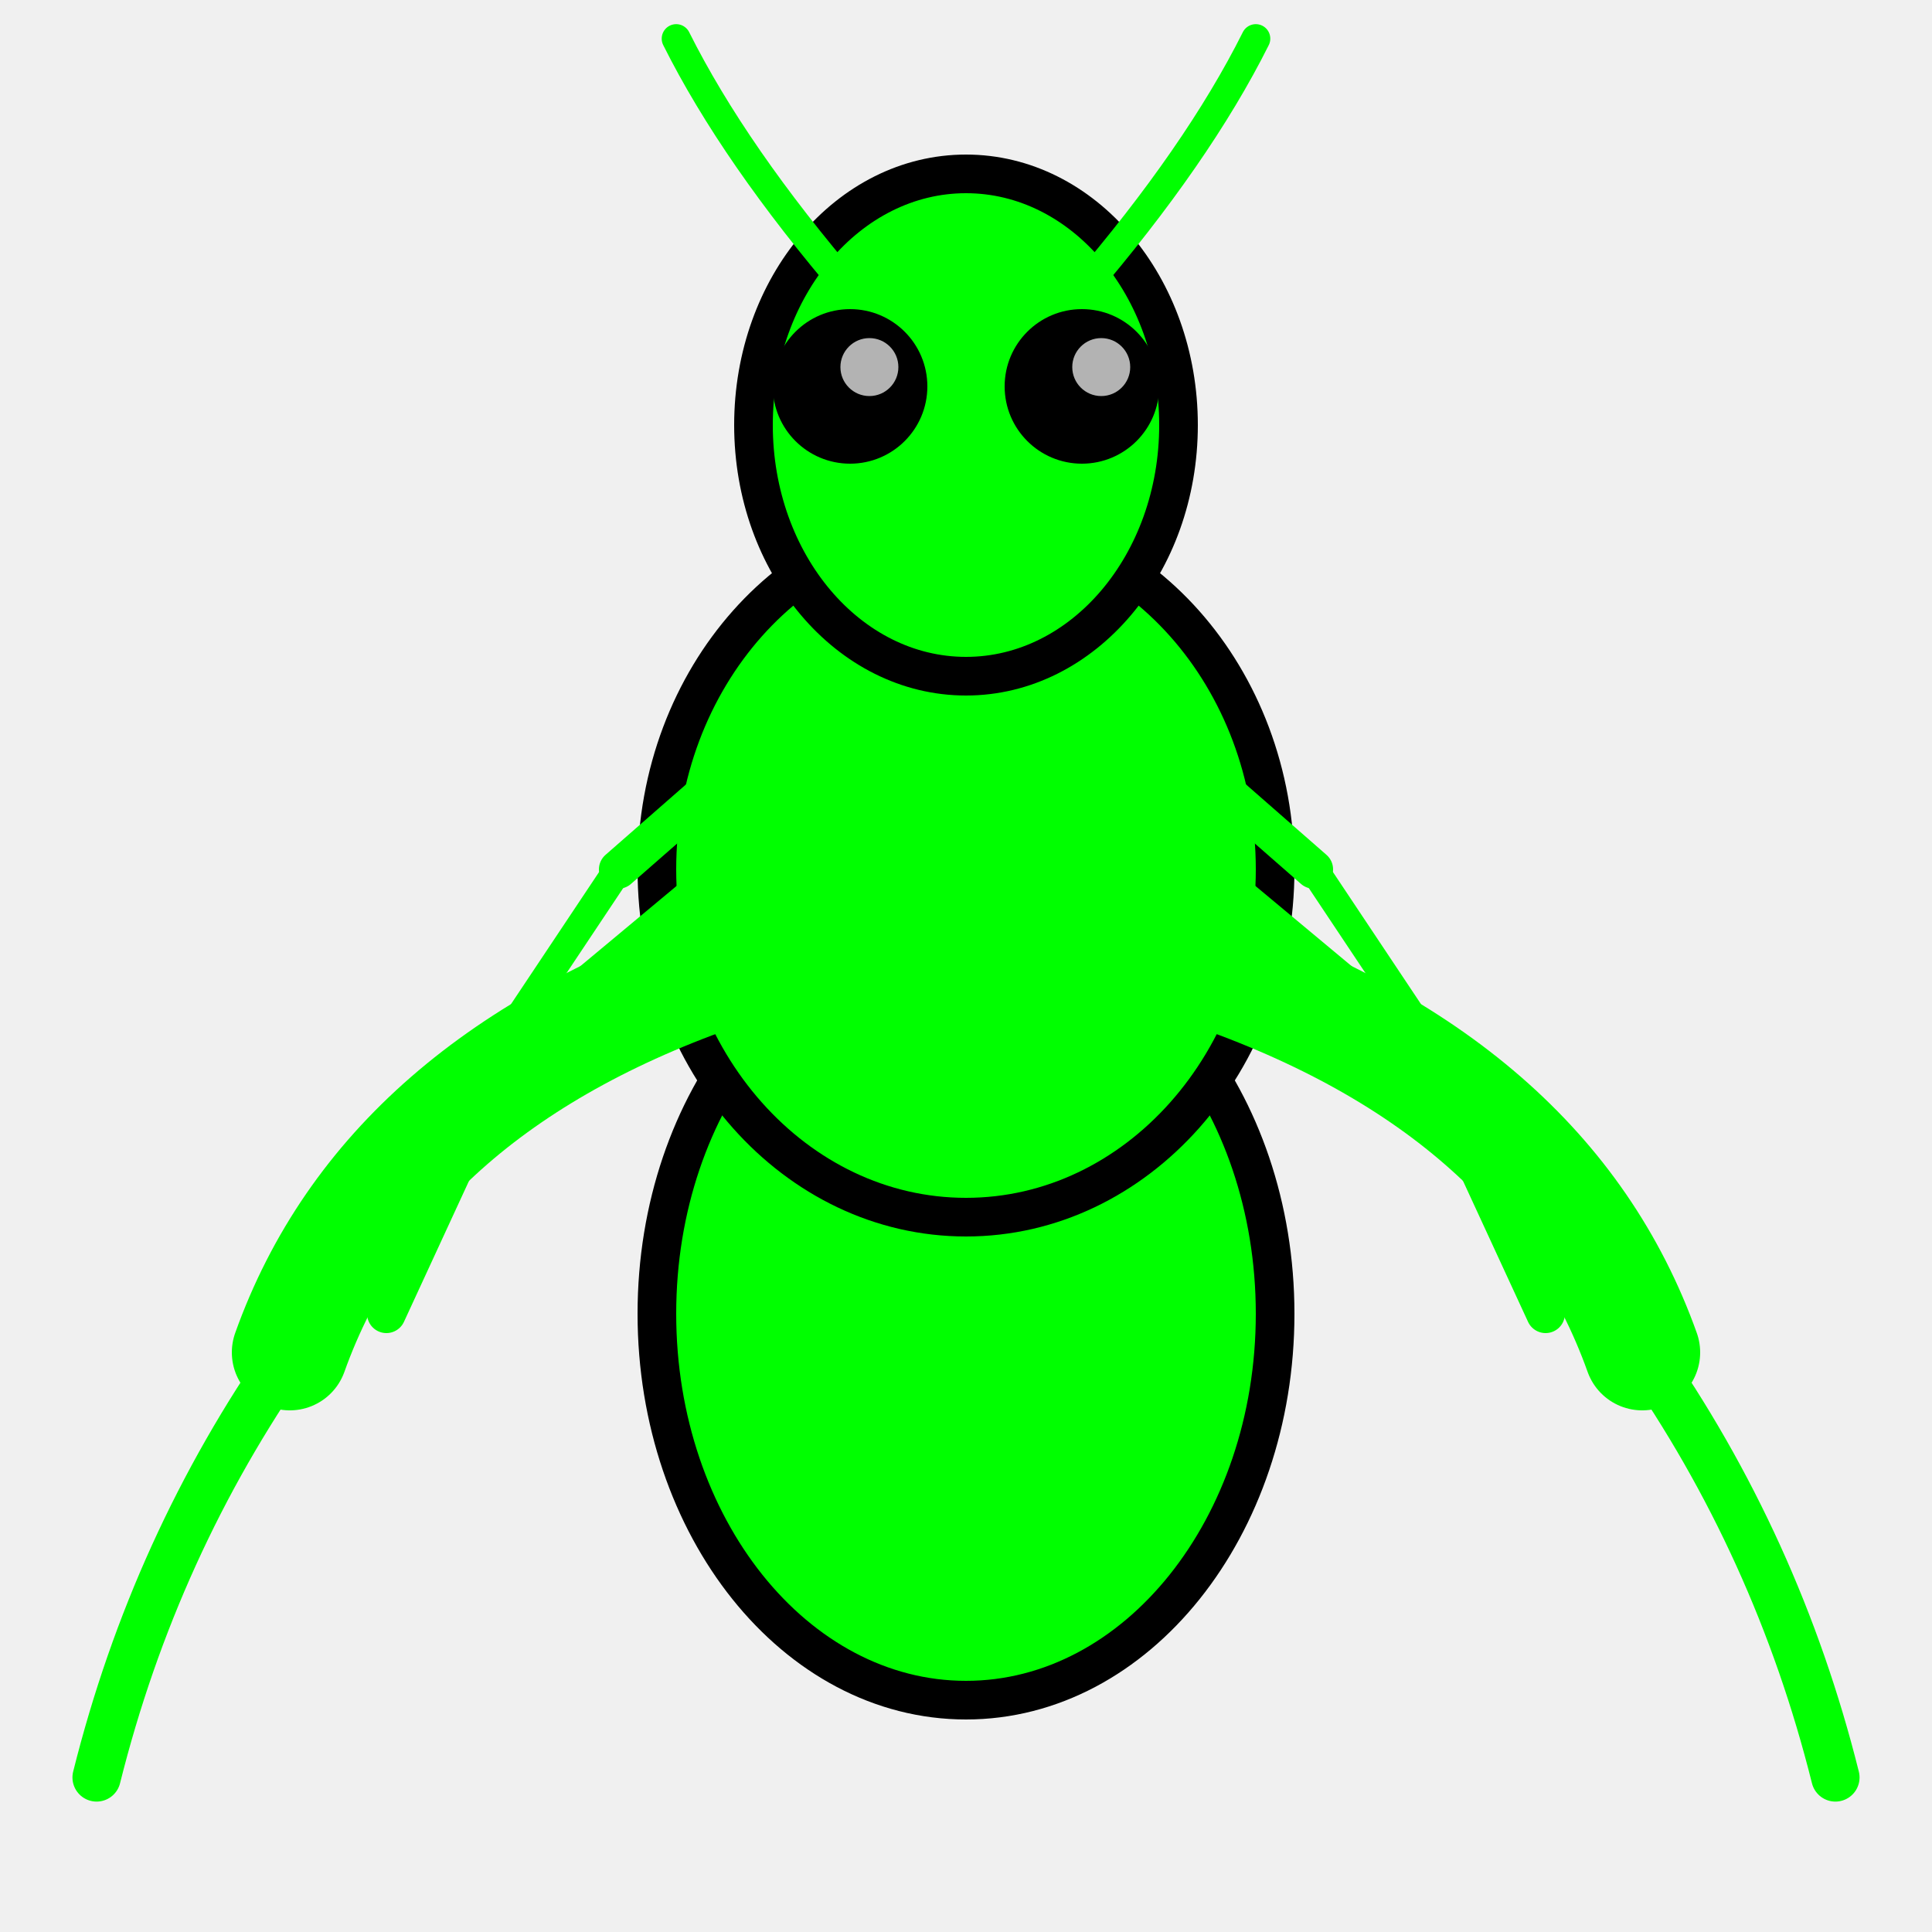
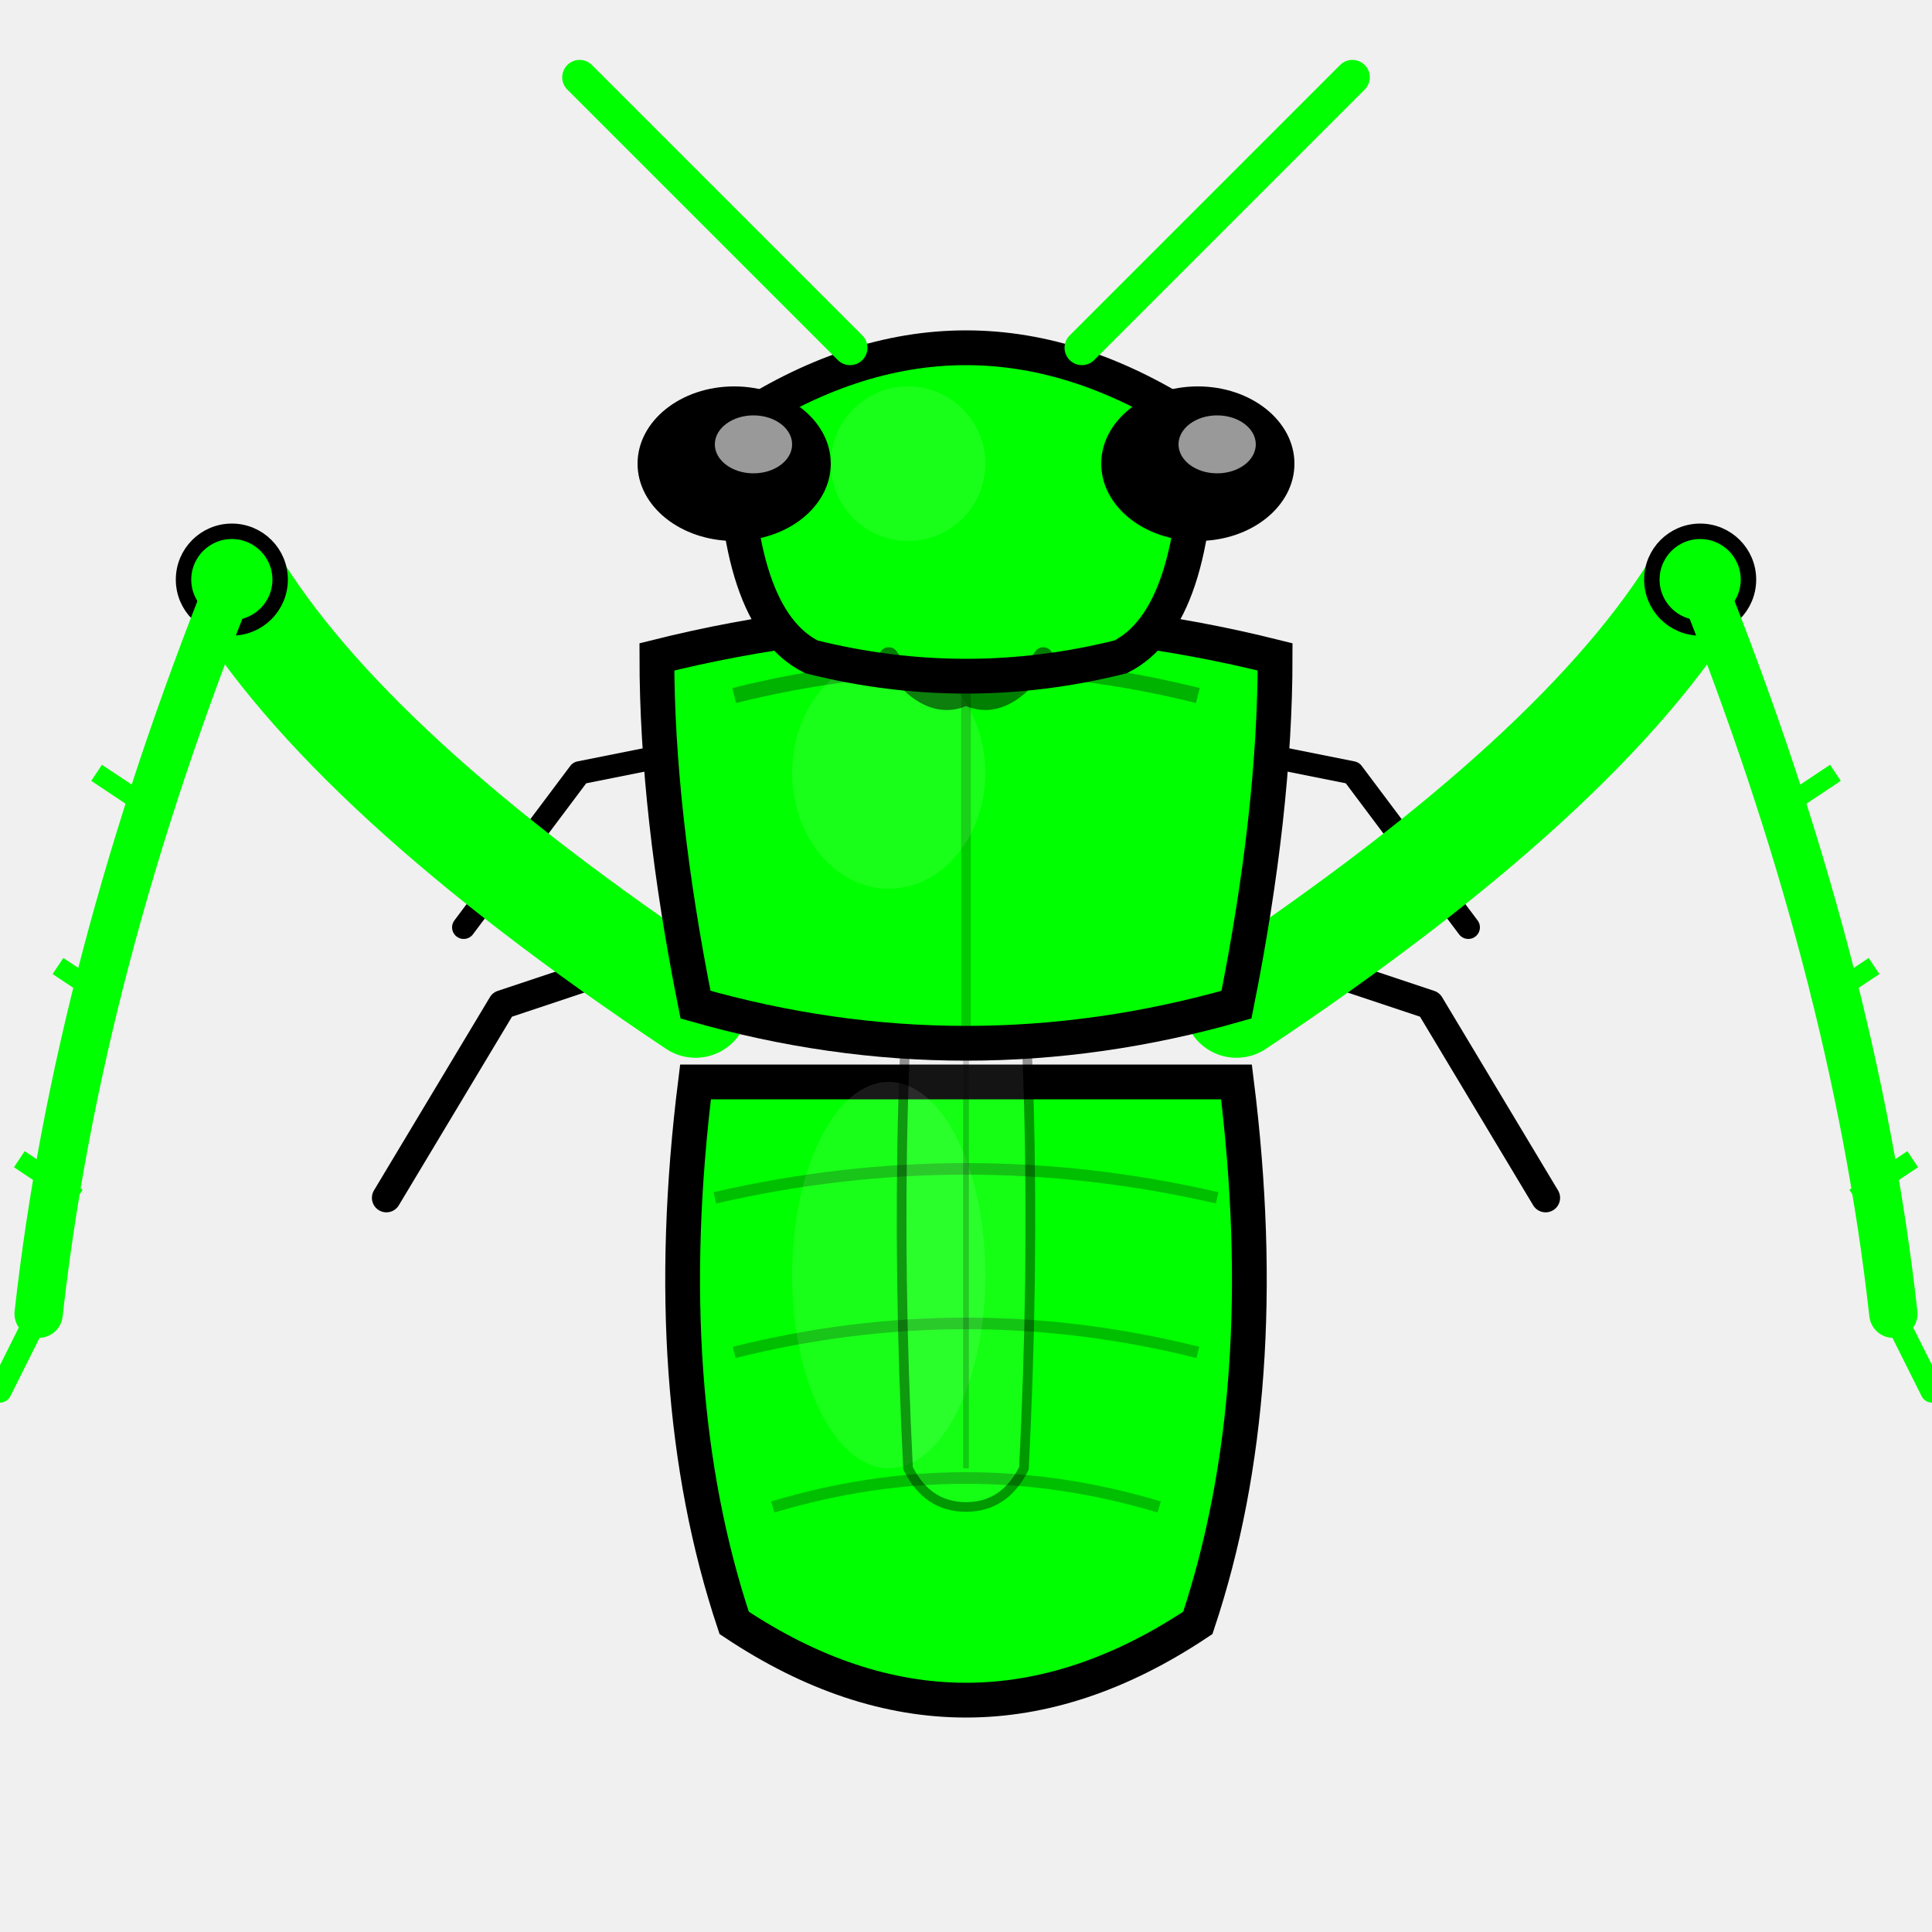
<svg xmlns="http://www.w3.org/2000/svg" viewBox="0 0 100 100">
  <g>
-     <ellipse cx="50" cy="68" rx="16" ry="20" fill="#00FF00" stroke="#000" stroke-width="2" />
-     <ellipse cx="50" cy="45" rx="16" ry="18" fill="#00FF00" stroke="#000" stroke-width="2" />
-     <path d="M 38 50 Q 20 56 15 70" fill="none" stroke="#00FF00" stroke-width="6" stroke-linecap="round" />
-     <path d="M 15 70 Q 8 80 5 92" fill="none" stroke="#00FF00" stroke-width="2.5" stroke-linecap="round" />
-     <path d="M 62 50 Q 80 56 85 70" fill="none" stroke="#00FF00" stroke-width="6" stroke-linecap="round" />
-     <path d="M 85 70 Q 92 80 95 92" fill="none" stroke="#00FF00" stroke-width="2.5" stroke-linecap="round" />
-     <line x1="38" y1="45" x2="26" y2="55" stroke="#00FF00" stroke-width="2.5" stroke-linecap="round" />
-     <line x1="26" y1="55" x2="20" y2="68" stroke="#00FF00" stroke-width="2" stroke-linecap="round" />
-     <line x1="62" y1="45" x2="74" y2="55" stroke="#00FF00" stroke-width="2.5" stroke-linecap="round" />
-     <line x1="74" y1="55" x2="80" y2="68" stroke="#00FF00" stroke-width="2" stroke-linecap="round" />
-     <line x1="40" y1="38" x2="32" y2="45" stroke="#00FF00" stroke-width="2" stroke-linecap="round" />
-     <line x1="32" y1="45" x2="26" y2="54" stroke="#00FF00" stroke-width="1.5" stroke-linecap="round" />
-     <line x1="60" y1="38" x2="68" y2="45" stroke="#00FF00" stroke-width="2" stroke-linecap="round" />
-     <line x1="68" y1="45" x2="74" y2="54" stroke="#00FF00" stroke-width="1.5" stroke-linecap="round" />
-     <ellipse cx="50" cy="22" rx="11" ry="13" fill="#00FF00" stroke="#000" stroke-width="2" />
-     <path d="M 44 15 Q 38 8 35 2" fill="none" stroke="#00FF00" stroke-width="1.5" stroke-linecap="round" />
-     <path d="M 56 15 Q 62 8 65 2" fill="none" stroke="#00FF00" stroke-width="1.5" stroke-linecap="round" />
-     <circle cx="44" cy="20" r="4" fill="#000" />
-     <circle cx="45" cy="19" r="1.5" fill="rgba(255,255,255,0.7)" />
-     <circle cx="56" cy="20" r="4" fill="#000" />
-     <circle cx="57" cy="19" r="1.5" fill="rgba(255,255,255,0.7)" />
+     <path d="M40 38 L30 40 L24 48" fill="none" stroke="#000" stroke-width="1.2" stroke-linecap="round" stroke-linejoin="round" />
+     <path d="M60 38 L70 40 L76 48" fill="none" stroke="#000" stroke-width="1.2" stroke-linecap="round" stroke-linejoin="round" />
+     <path d="M38 48 L26 52 L20 62" fill="none" stroke="#000" stroke-width="1.5" stroke-linecap="round" stroke-linejoin="round" />
+     <path d="M62 48 L74 52 L80 62" fill="none" stroke="#000" stroke-width="1.5" stroke-linecap="round" stroke-linejoin="round" />
+     <path d="M36 52 Q18 40 12 30" fill="none" stroke="#00FF00" stroke-width="5.5" stroke-linecap="round" />
+     <circle cx="12" cy="30" r="2.5" fill="#00FF00" stroke="#000" stroke-width="0.8" />
+     <path d="M12 30 Q4 50 2 68" fill="none" stroke="#00FF00" stroke-width="2.5" stroke-linecap="round" />
+     <line x1="8" y1="42" x2="5" y2="40" stroke="#00FF00" stroke-width="1" />
+     <line x1="6" y1="52" x2="3" y2="50" stroke="#00FF00" stroke-width="1" />
+     <line x1="4" y1="62" x2="1" y2="60" stroke="#00FF00" stroke-width="1" />
+     <path d="M2 68 L0 72" fill="none" stroke="#00FF00" stroke-width="1.2" stroke-linecap="round" />
+     <path d="M64 52 Q82 40 88 30" fill="none" stroke="#00FF00" stroke-width="5.5" stroke-linecap="round" />
+     <circle cx="88" cy="30" r="2.5" fill="#00FF00" stroke="#000" stroke-width="0.8" />
+     <path d="M88 30 Q96 50 98 68" fill="none" stroke="#00FF00" stroke-width="2.5" stroke-linecap="round" />
+     <line x1="92" y1="42" x2="95" y2="40" stroke="#00FF00" stroke-width="1" />
+     <line x1="94" y1="52" x2="97" y2="50" stroke="#00FF00" stroke-width="1" />
+     <line x1="96" y1="62" x2="99" y2="60" stroke="#00FF00" stroke-width="1" />
+     <path d="M98 68 L100 72" fill="none" stroke="#00FF00" stroke-width="1.2" stroke-linecap="round" />
+     <path d="M36 56 Q34 72 38 84 Q50 92 62 84 Q66 72 64 56 Z" fill="#00FF00" stroke="#000" stroke-width="1.8" />
+     <path d="M37 62 Q50 59 63 62" fill="none" stroke="#000" stroke-width="0.6" opacity="0.25" />
+     <path d="M38 70 Q50 67 62 70" fill="none" stroke="#000" stroke-width="0.6" opacity="0.25" />
+     <path d="M40 78 Q50 75 60 78" fill="none" stroke="#000" stroke-width="0.6" opacity="0.25" />
+     <ellipse cx="46" cy="66" rx="5" ry="10" fill="white" opacity="0.1" />
+     <path d="M48 40 Q46 56 47 76 Q48 78 50 78 Q52 78 53 76 Q54 56 52 40 Z" fill="rgba(255,255,255,0.2)" stroke="#000" stroke-width="0.5" opacity="0.4" />
+     <line x1="50" y1="42" x2="50" y2="76" stroke="#000" stroke-width="0.3" opacity="0.2" />
+     <path d="M34 34 Q34 42 36 52 Q50 56 64 52 Q66 42 66 34 Q50 30 34 34 Z" fill="#00FF00" stroke="#000" stroke-width="1.8" />
+     <path d="M38 36 Q50 33 62 36" fill="none" stroke="#000" stroke-width="0.8" opacity="0.3" />
+     <line x1="50" y1="32" x2="50" y2="54" stroke="#000" stroke-width="0.5" opacity="0.2" />
+     <ellipse cx="46" cy="40" rx="5" ry="6" fill="white" opacity="0.1" />
+     <path d="M38 22 Q38 32 42 34 Q50 36 58 34 Q62 32 62 22 Q50 14 38 22 Z" fill="#00FF00" stroke="#000" stroke-width="1.8" />
+     <ellipse cx="47" cy="24" rx="4" ry="4" fill="white" opacity="0.1" />
+     <ellipse cx="38" cy="24" rx="5" ry="4" fill="#000" />
+     <ellipse cx="39" cy="23" rx="2" ry="1.5" fill="rgba(255,255,255,0.6)" />
+     <ellipse cx="62" cy="24" rx="5" ry="4" fill="#000" />
+     <ellipse cx="63" cy="23" rx="2" ry="1.5" fill="rgba(255,255,255,0.6)" />
+     <path d="M44 18 Q36 10 30 4" fill="none" stroke="#00FF00" stroke-width="1.8" stroke-linecap="round" />
+     <path d="M56 18 Q64 10 70 4" fill="none" stroke="#00FF00" stroke-width="1.8" stroke-linecap="round" />
+     <path d="M46 34 Q48 37 50 36 Q52 37 54 34" fill="none" stroke="#000" stroke-width="1" opacity="0.5" stroke-linecap="round" />
  </g>
</svg>
